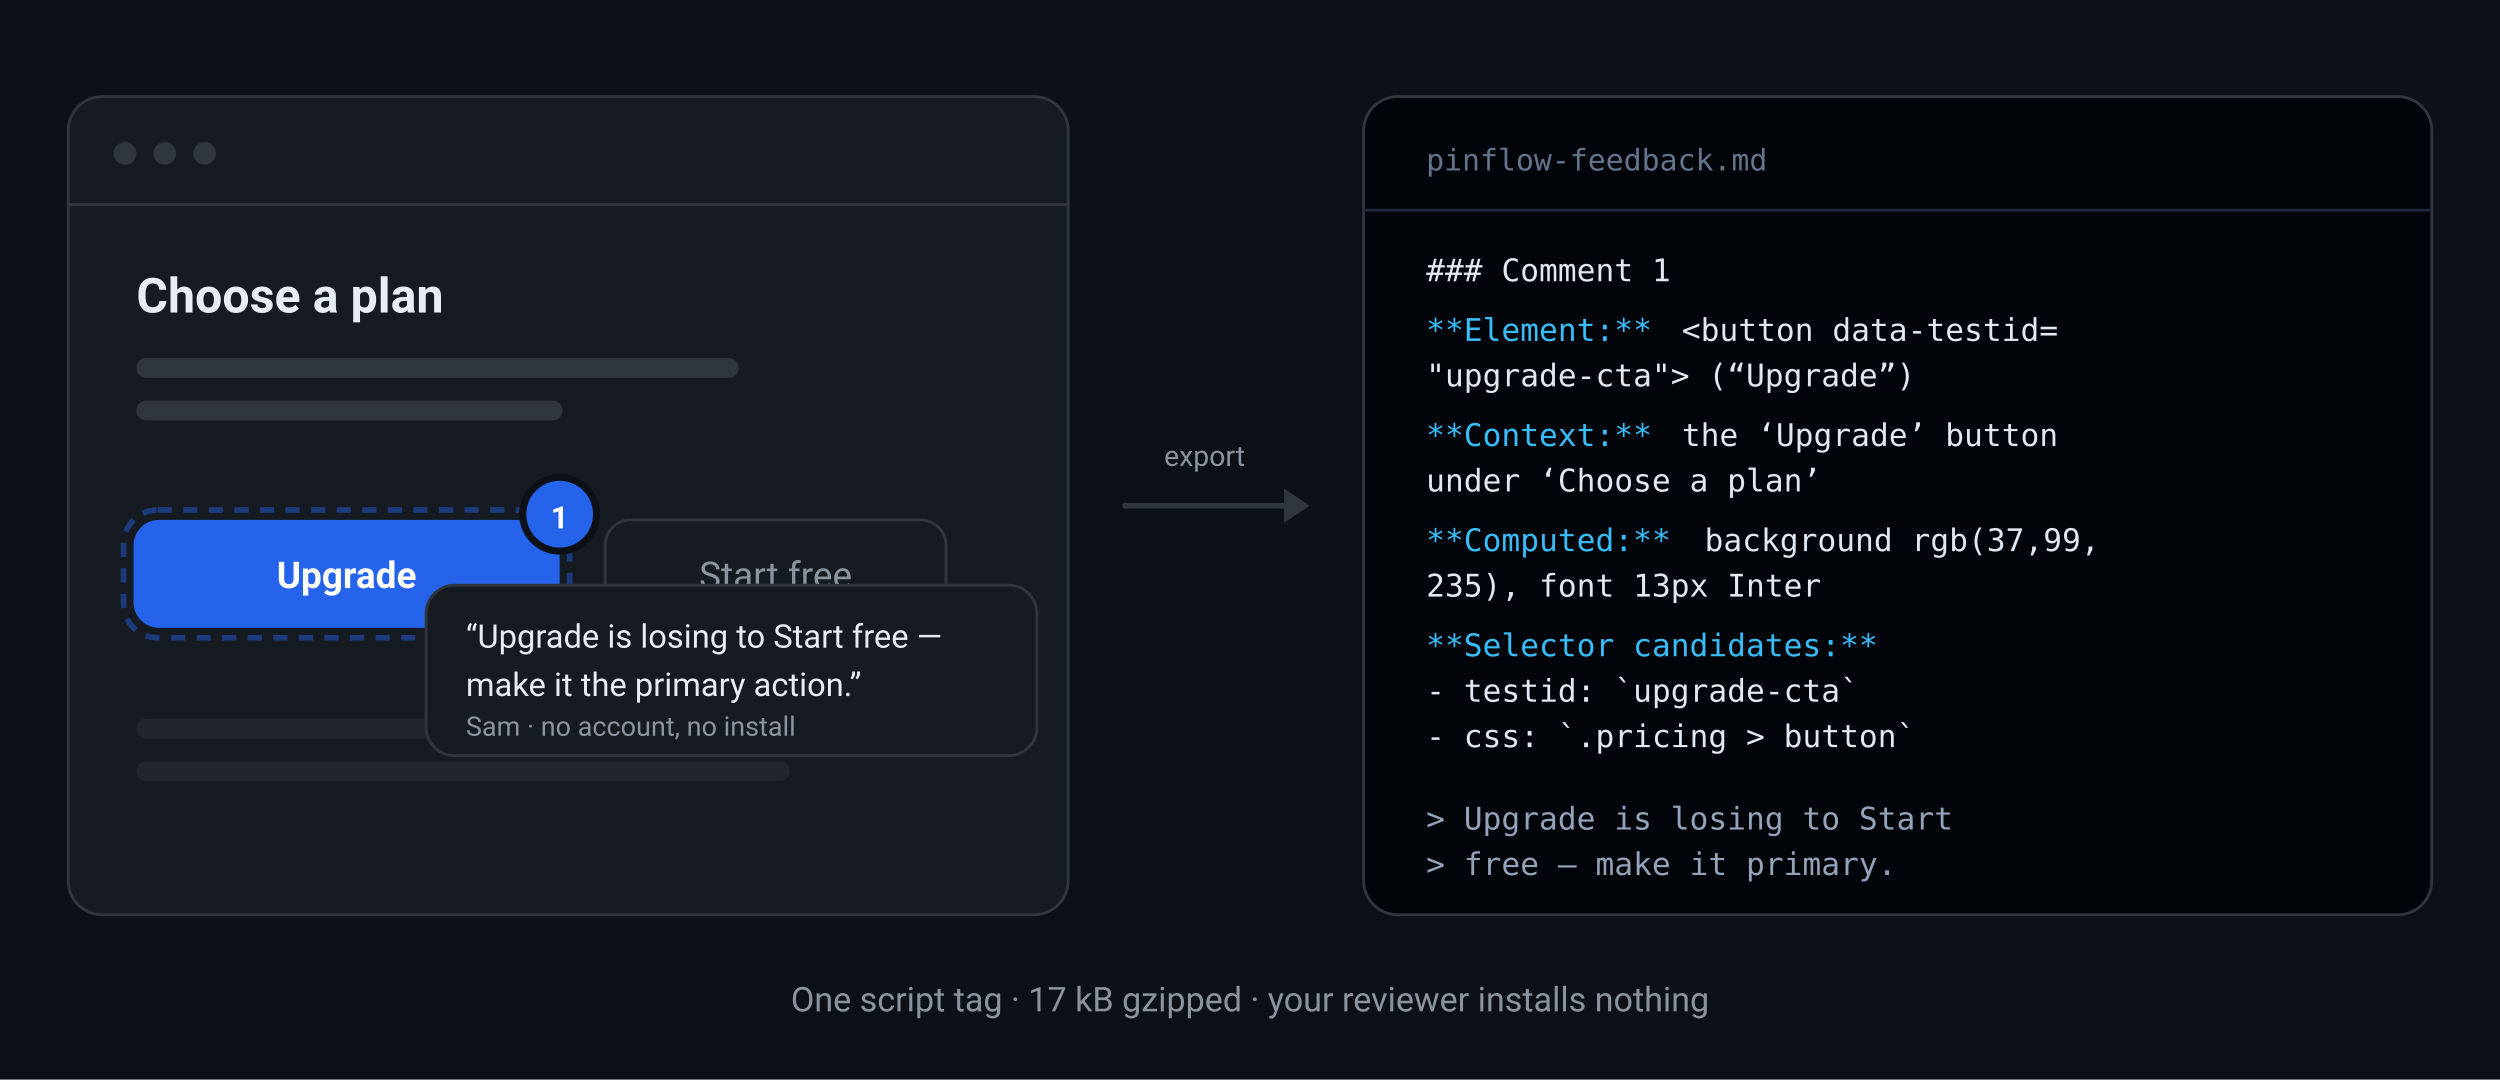
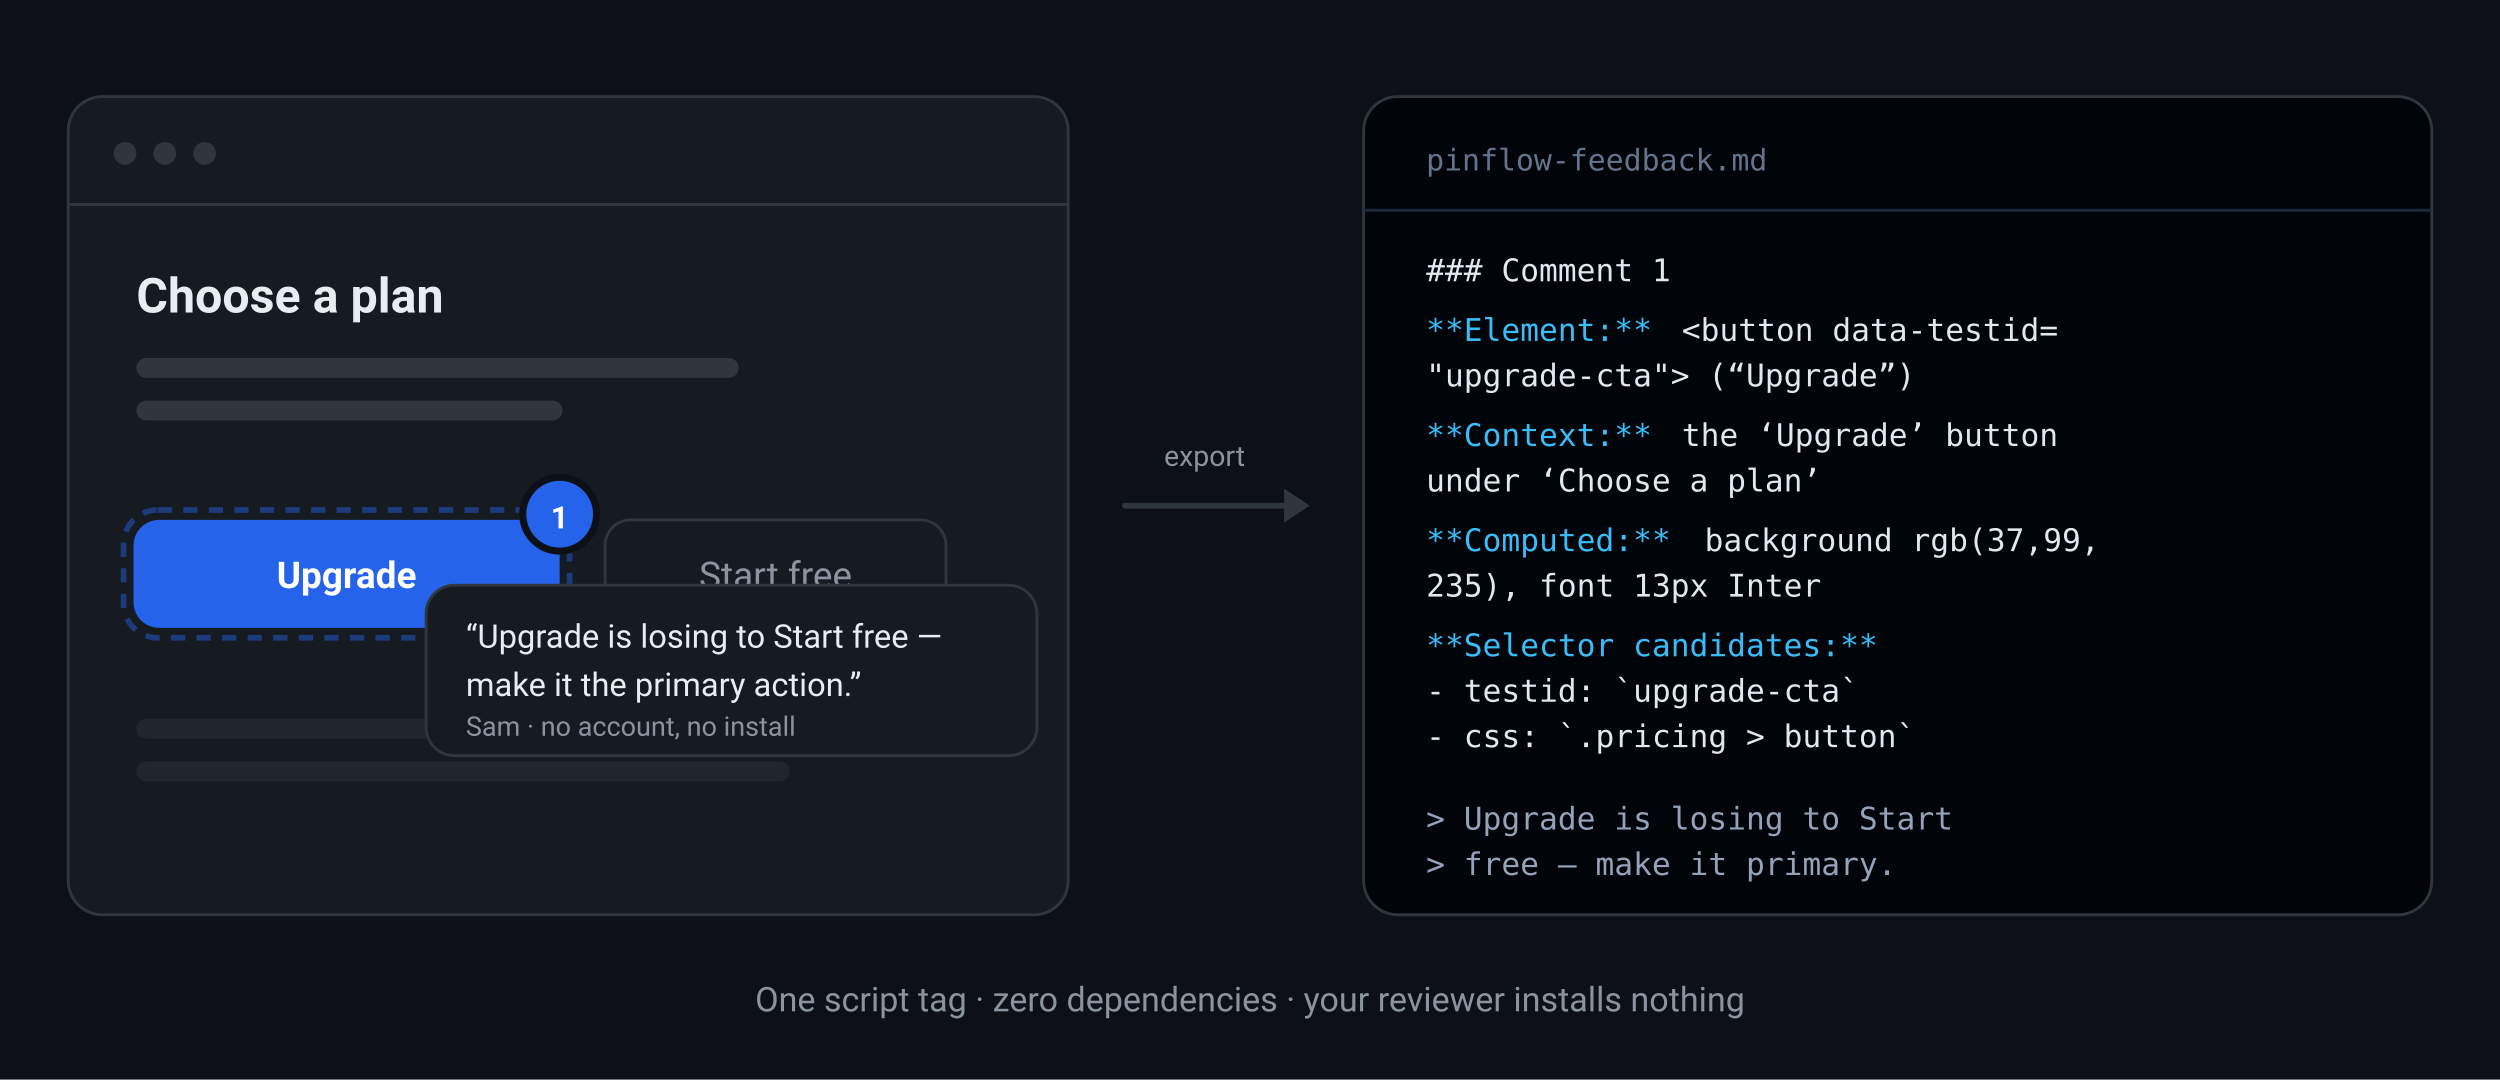
<svg xmlns="http://www.w3.org/2000/svg" width="880" height="380" viewBox="0 0 880 380" role="img" aria-label="A reviewer pins a comment on a button; Pinflow exports Markdown carrying the selector, context and computed styles for a coding agent.">
  <style>
    .t { font-family: ui-sans-serif, -apple-system, BlinkMacSystemFont, "Segoe UI", Roboto, sans-serif; }
    .m { font-family: ui-monospace, SFMono-Regular, "SF Mono", Menlo, Consolas, monospace; }
  </style>
  <rect width="880" height="380" fill="#0d1117" />
  <g>
    <rect x="24" y="34" width="352" height="288" rx="12" fill="#161b22" stroke="#30363d" />
    <circle cx="44" cy="54" r="4" fill="#30363d" />
    <circle cx="58" cy="54" r="4" fill="#30363d" />
    <circle cx="72" cy="54" r="4" fill="#30363d" />
    <line x1="24" y1="72" x2="376" y2="72" stroke="#30363d" />
    <text x="48" y="110" class="t" font-size="17" font-weight="600" fill="#e6edf3">Choose a plan</text>
    <rect x="48" y="126" width="212" height="7" rx="3.5" fill="#30363d" />
    <rect x="48" y="141" width="150" height="7" rx="3.5" fill="#30363d" />
    <rect x="47" y="183" width="150" height="38" rx="9" fill="#2563eb" />
    <text x="122" y="207" class="t" font-size="13" font-weight="600" fill="#ffffff" text-anchor="middle">Upgrade</text>
    <rect x="43.5" y="179.5" width="157" height="45" rx="12" fill="none" stroke="#2563eb" stroke-opacity=".45" stroke-width="2" stroke-dasharray="5 4" />
    <rect x="213" y="183" width="120" height="38" rx="9" fill="none" stroke="#30363d" />
    <text x="273" y="207" class="t" font-size="13" fill="#8b949e" text-anchor="middle">Start free</text>
    <rect x="48" y="253" width="280" height="7" rx="3.5" fill="#21262d" />
    <rect x="48" y="268" width="230" height="7" rx="3.5" fill="#21262d" />
    <circle cx="197" cy="181" r="13" fill="#2563eb" stroke="#0d1117" stroke-width="2.5" />
    <text x="197" y="186" class="t" font-size="11" font-weight="700" fill="#ffffff" text-anchor="middle">1</text>
    <rect x="150" y="206" width="215" height="60" rx="10" fill="#161b22" stroke="#30363d" />
    <text x="164" y="228" class="t" font-size="11.5" fill="#e6edf3">“Upgrade is losing to Start free —</text>
    <text x="164" y="245" class="t" font-size="11.5" fill="#e6edf3">make it the primary action.”</text>
    <text x="164" y="259" class="t" font-size="9.5" fill="#8b949e">Sam · no account, no install</text>
  </g>
  <g>
    <line x1="396" y1="178" x2="452" y2="178" stroke="#30363d" stroke-width="2" stroke-linecap="round" />
    <path d="M452 172 L461 178 L452 184 Z" fill="#30363d" />
    <text x="424" y="164" class="t" font-size="10" fill="#8b949e" text-anchor="middle">export</text>
  </g>
  <g>
    <rect x="480" y="34" width="376" height="288" rx="12" fill="#010409" stroke="#30363d" />
    <text x="502" y="60" class="m" font-size="10.5" fill="#64748b">pinflow-feedback.md</text>
    <line x1="480" y1="74" x2="856" y2="74" stroke="#1e293b" />
    <text x="502" y="99" class="m" font-size="11" fill="#e2e8f0">### Comment 1</text>
    <text x="502" y="120" class="m" font-size="11" fill="#38bdf8">**Element:**</text>
    <text x="592" y="120" class="m" font-size="11" fill="#e2e8f0">&lt;button data-testid=</text>
    <text x="502" y="136" class="m" font-size="11" fill="#e2e8f0">  "upgrade-cta"&gt; (“Upgrade”)</text>
    <text x="502" y="157" class="m" font-size="11" fill="#38bdf8">**Context:**</text>
    <text x="592" y="157" class="m" font-size="11" fill="#e2e8f0">the ‘Upgrade’ button</text>
    <text x="502" y="173" class="m" font-size="11" fill="#e2e8f0">  under ‘Choose a plan’</text>
    <text x="502" y="194" class="m" font-size="11" fill="#38bdf8">**Computed:**</text>
    <text x="600" y="194" class="m" font-size="11" fill="#e2e8f0">background rgb(37,99,</text>
    <text x="502" y="210" class="m" font-size="11" fill="#e2e8f0">  235), font 13px Inter</text>
    <text x="502" y="231" class="m" font-size="11" fill="#38bdf8">**Selector candidates:**</text>
    <text x="502" y="247" class="m" font-size="11" fill="#e2e8f0">- testid: `upgrade-cta`</text>
    <text x="502" y="263" class="m" font-size="11" fill="#e2e8f0">- css: `.pricing &gt; button`</text>
    <text x="502" y="292" class="m" font-size="11" fill="#94a3b8">&gt; Upgrade is losing to Start</text>
    <text x="502" y="308" class="m" font-size="11" fill="#94a3b8">&gt; free — make it primary.</text>
  </g>
-   <text x="440" y="356" class="t" font-size="12" fill="#8b949e" text-anchor="middle">One script tag · 17 kB gzipped · your reviewer installs nothing</text>
+   <text x="440" y="356" class="t" font-size="12" fill="#8b949e" text-anchor="middle">One script tag · zero dependencies · your reviewer installs nothing</text>
</svg>
